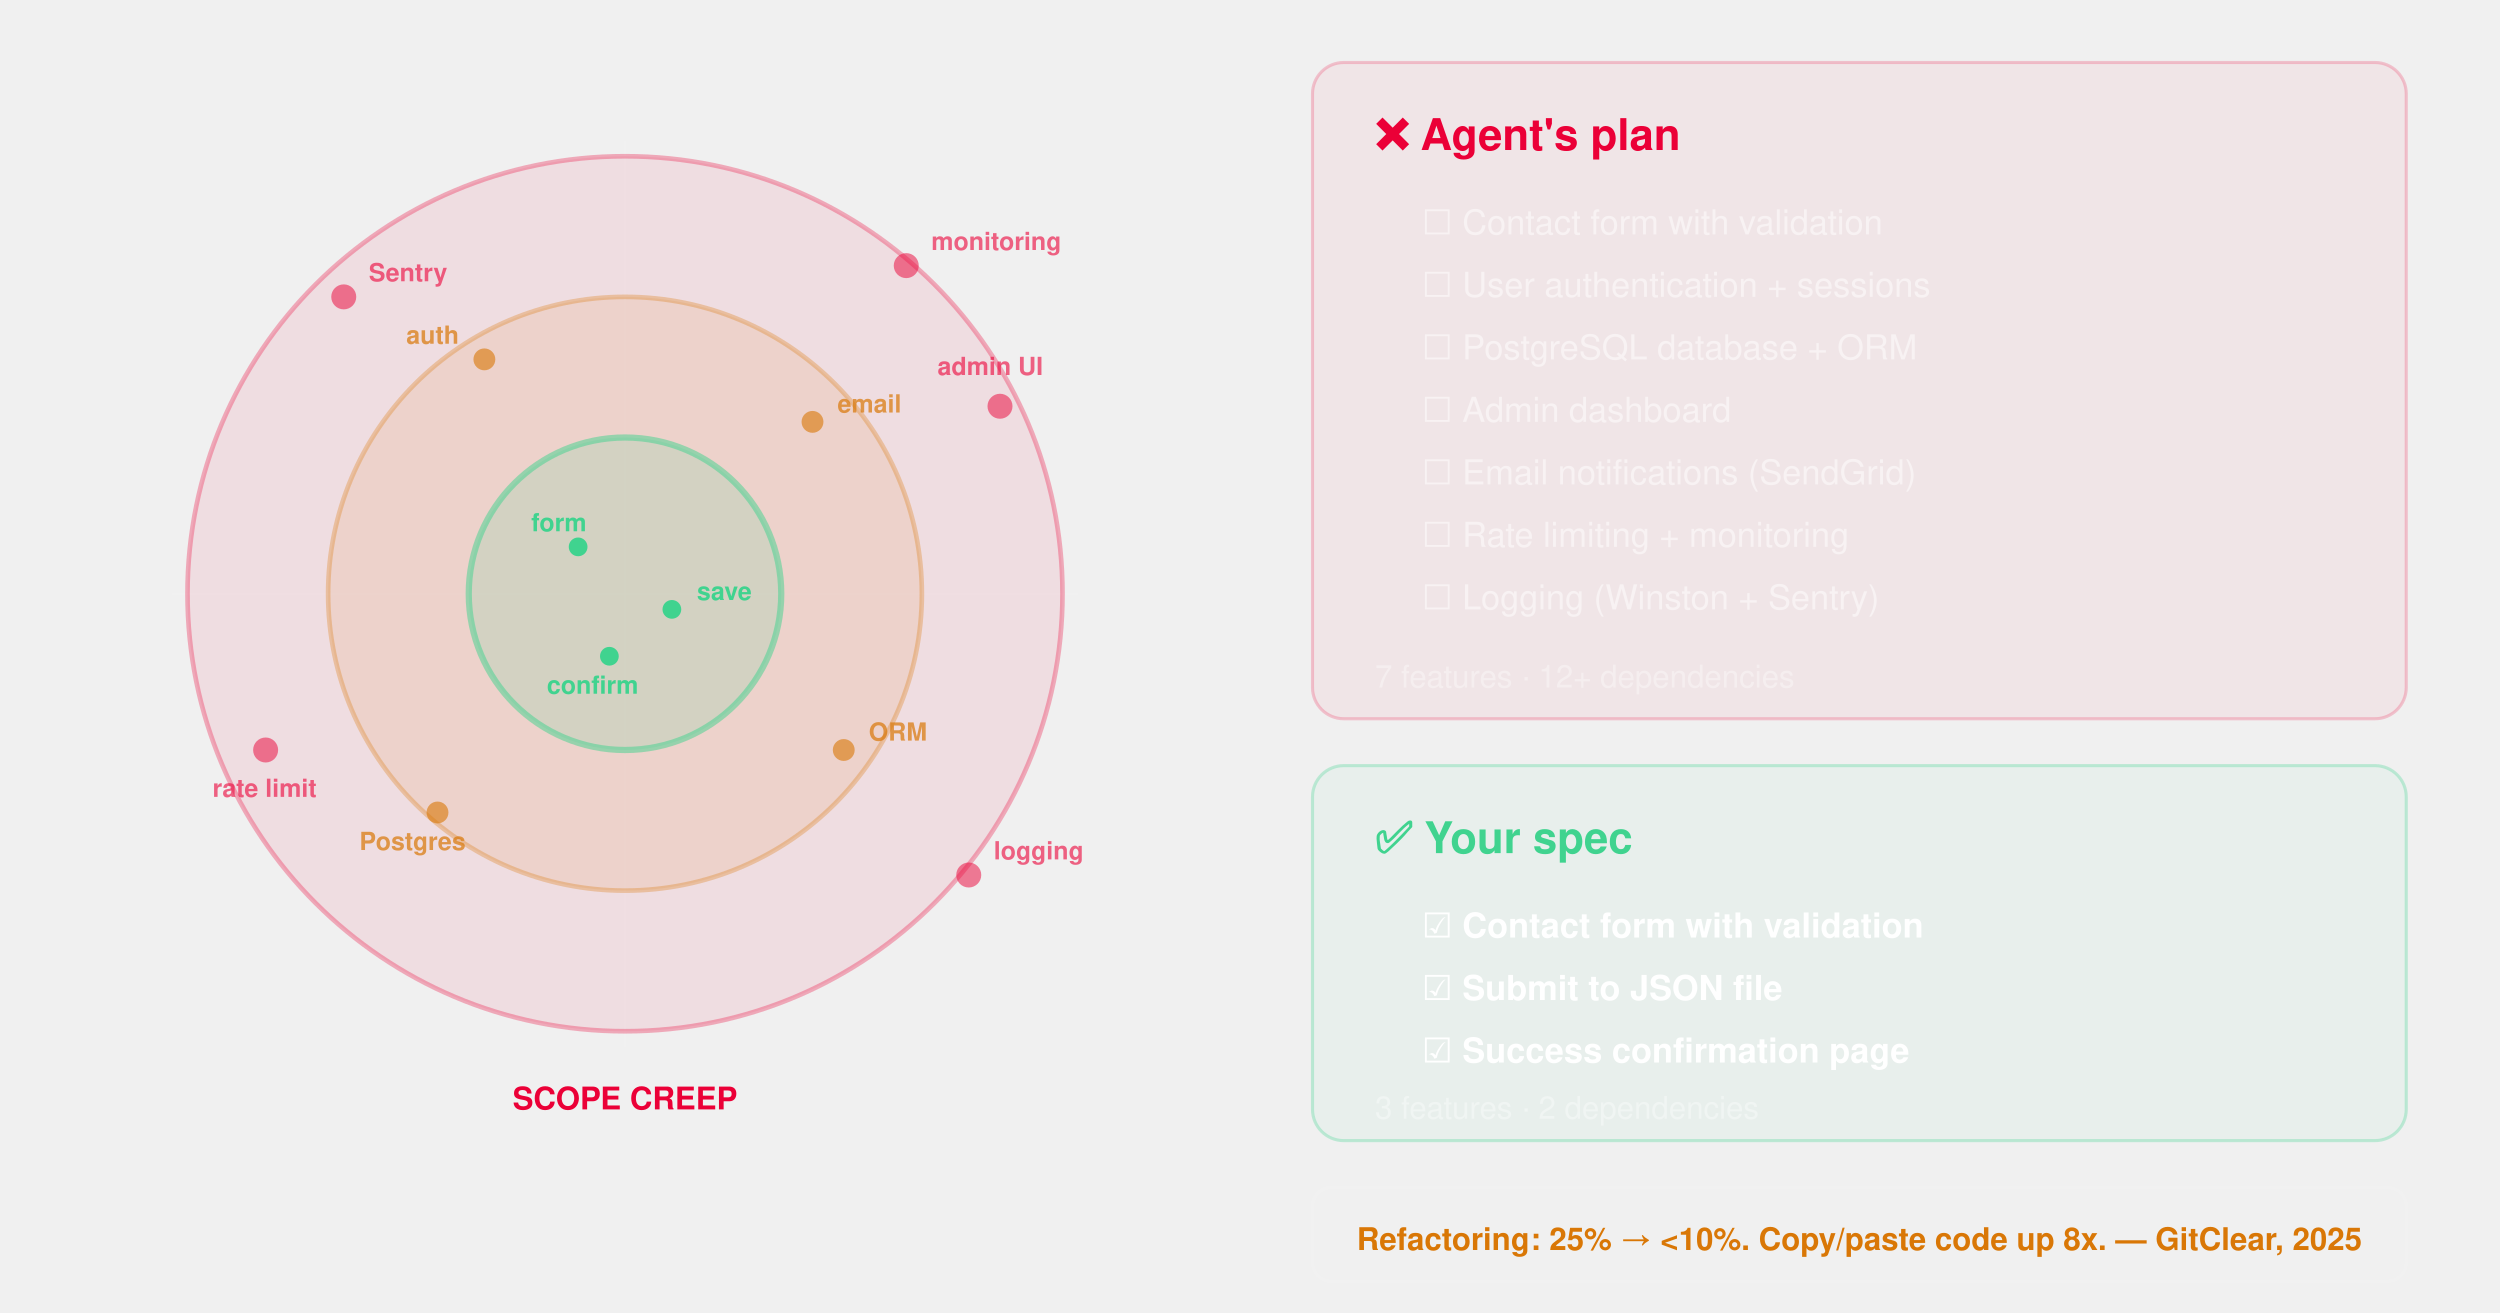
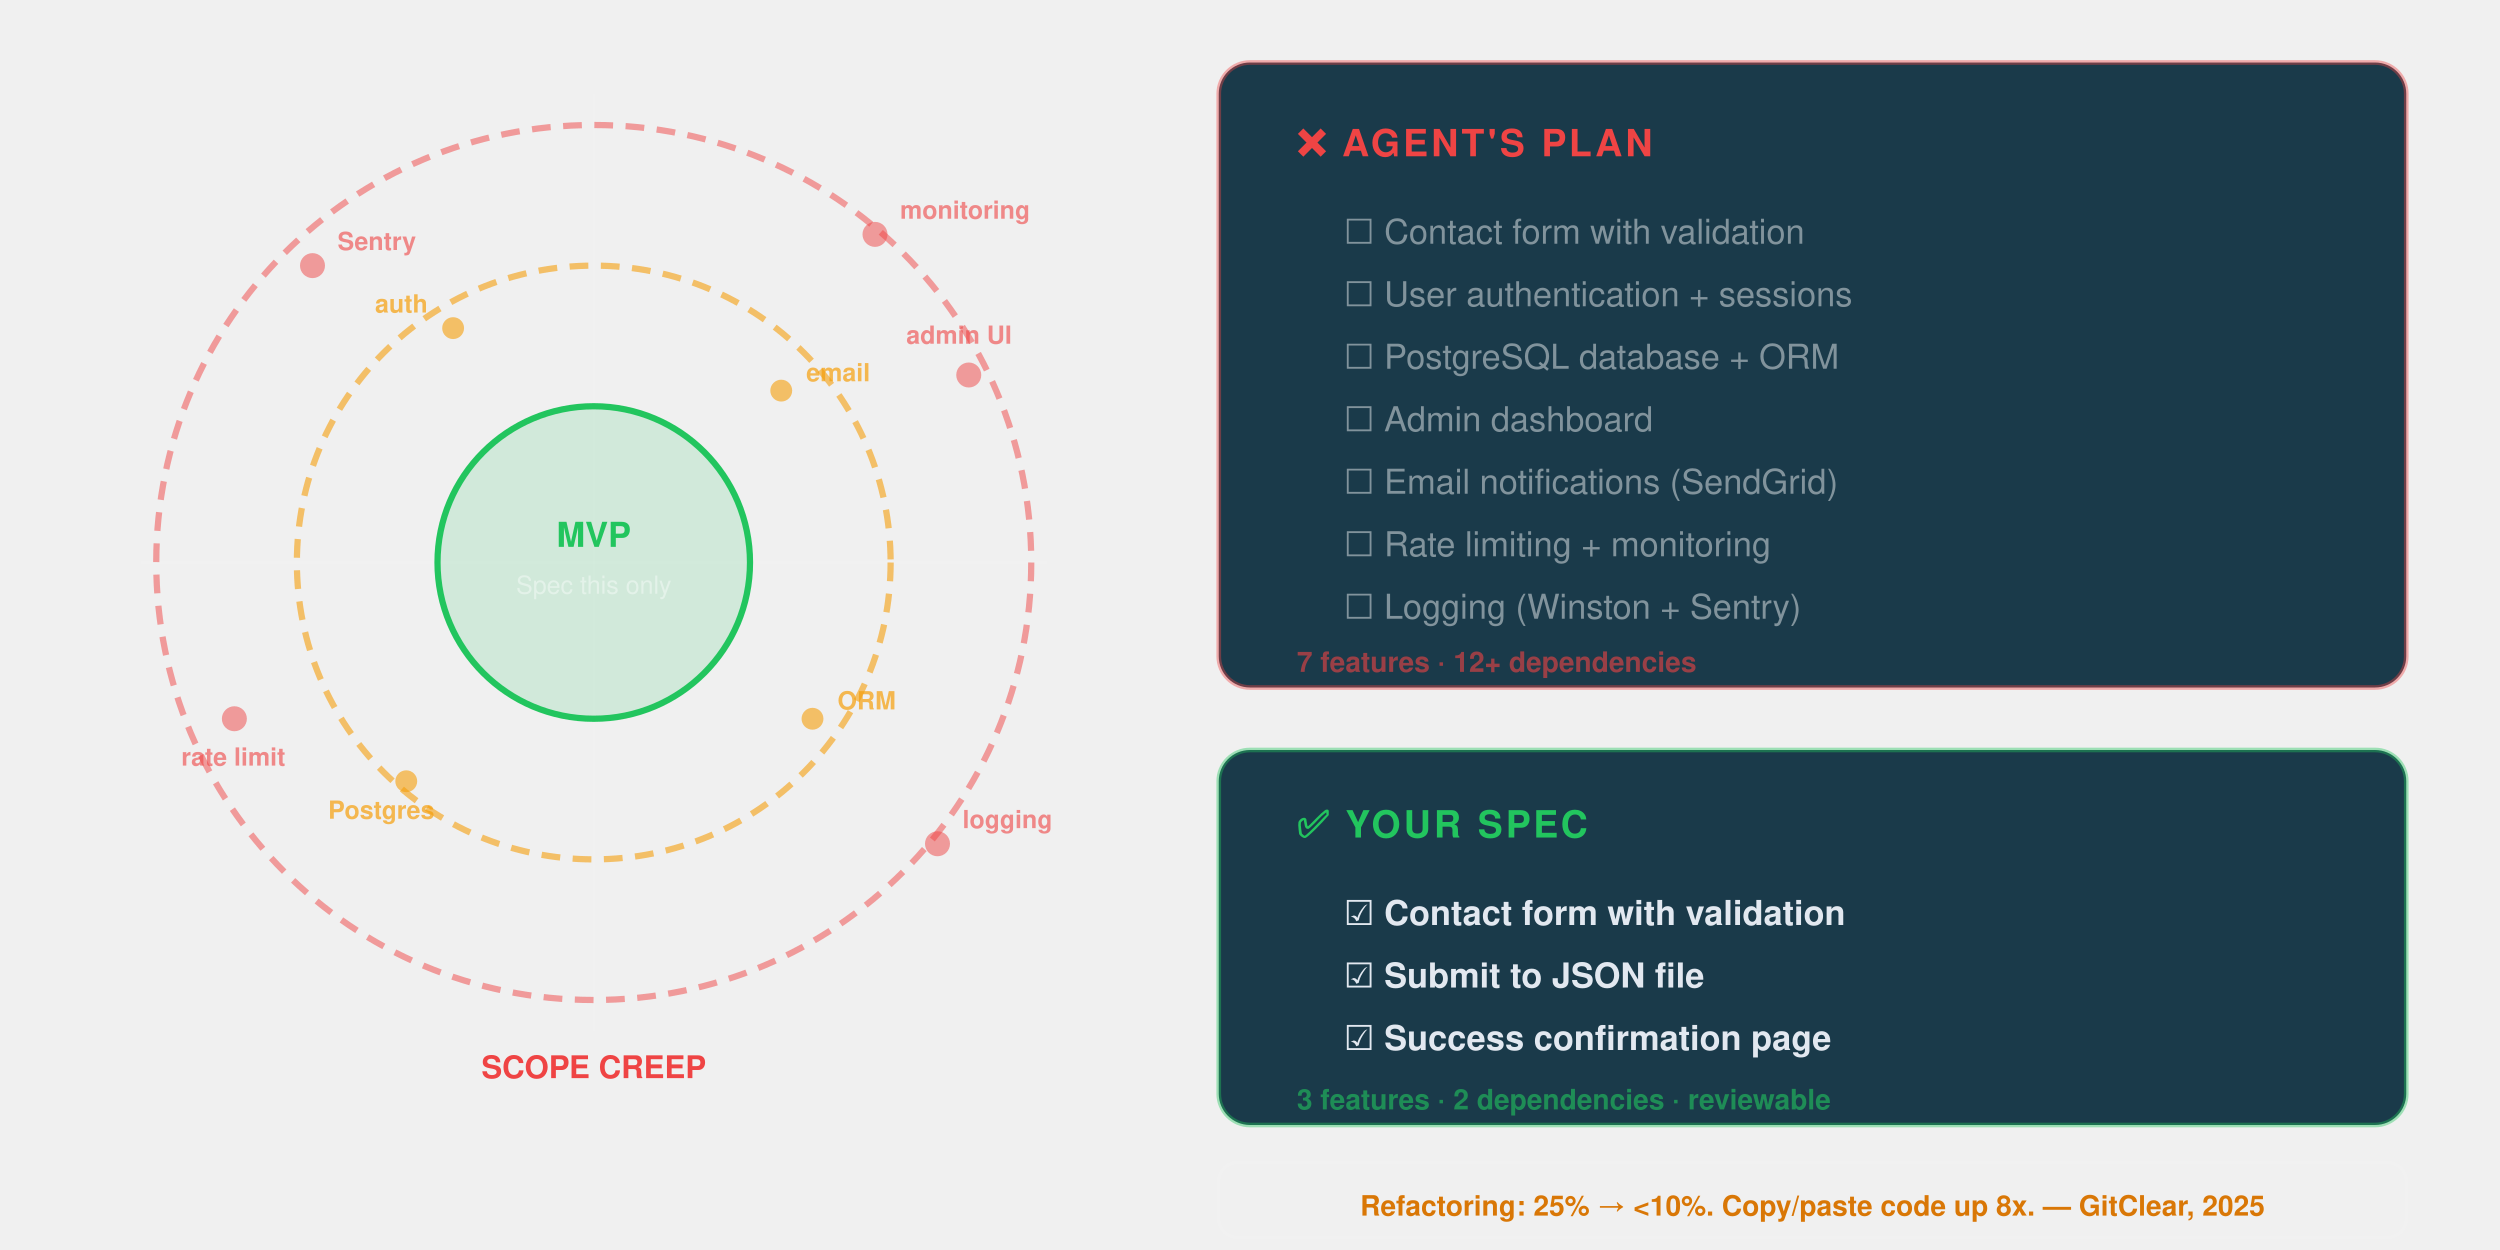
- <svg xmlns="http://www.w3.org/2000/svg" viewBox="0 0 800 420" font-family="Equinor, Helvetica, sans-serif">
-   <line x1="200" y1="45" x2="200" y2="335" stroke="rgba(255,255,255,0.04)" stroke-width="1" />
-   <line x1="55" y1="190" x2="345" y2="190" stroke="rgba(255,255,255,0.04)" stroke-width="1" />
-   <circle cx="200" cy="190" r="140" fill="rgba(235,0,55,0.08)" stroke="rgba(235,0,55,0.3)" stroke-width="1.5" />
-   <text x="200" y="355" text-anchor="middle" fill="#eb0037" font-size="10" font-weight="600">SCOPE CREEP</text>
-   <circle cx="110" cy="95" r="4" fill="rgba(235,0,55,0.5)" />
-   <text x="118" y="90" fill="rgba(235,0,55,0.6)" font-size="8" font-weight="600">Sentry</text>
-   <circle cx="290" cy="85" r="4" fill="rgba(235,0,55,0.5)" />
-   <text x="298" y="80" fill="rgba(235,0,55,0.6)" font-size="8" font-weight="600">monitoring</text>
-   <circle cx="85" cy="240" r="4" fill="rgba(235,0,55,0.5)" />
-   <text x="68" y="255" fill="rgba(235,0,55,0.6)" font-size="8" font-weight="600">rate limit</text>
-   <circle cx="310" cy="280" r="4" fill="rgba(235,0,55,0.5)" />
-   <text x="318" y="275" fill="rgba(235,0,55,0.6)" font-size="8" font-weight="600">logging</text>
-   <circle cx="320" cy="130" r="4" fill="rgba(235,0,55,0.5)" />
-   <text x="300" y="120" fill="rgba(235,0,55,0.6)" font-size="8" font-weight="600">admin UI</text>
-   <circle cx="200" cy="190" r="95" fill="rgba(217,119,6,0.1)" stroke="rgba(217,119,6,0.3)" stroke-width="1.5" />
-   <circle cx="155" cy="115" r="3.5" fill="rgba(217,119,6,0.6)" />
-   <text x="130" y="110" fill="rgba(217,119,6,0.7)" font-size="8" font-weight="600">auth</text>
-   <circle cx="260" cy="135" r="3.5" fill="rgba(217,119,6,0.6)" />
-   <text x="268" y="132" fill="rgba(217,119,6,0.7)" font-size="8" font-weight="600">email</text>
-   <circle cx="140" cy="260" r="3.5" fill="rgba(217,119,6,0.6)" />
-   <text x="115" y="272" fill="rgba(217,119,6,0.7)" font-size="8" font-weight="600">Postgres</text>
-   <circle cx="270" cy="240" r="3.5" fill="rgba(217,119,6,0.6)" />
-   <text x="278" y="237" fill="rgba(217,119,6,0.7)" font-size="8" font-weight="600">ORM</text>
-   <circle cx="200" cy="190" r="50" fill="rgba(64,211,143,0.15)" stroke="rgba(64,211,143,0.5)" stroke-width="2" />
-   <circle cx="185" cy="175" r="3" fill="#40d38f" />
-   <text x="170" y="170" fill="#40d38f" font-size="8" font-weight="600">form</text>
-   <circle cx="215" cy="195" r="3" fill="#40d38f" />
-   <text x="223" y="192" fill="#40d38f" font-size="8" font-weight="600">save</text>
-   <circle cx="195" cy="210" r="3" fill="#40d38f" />
-   <text x="175" y="222" fill="#40d38f" font-size="8" font-weight="600">confirm</text>
-   <rect x="420" y="20" width="350" height="210" rx="10" fill="rgba(235,0,55,0.05)" stroke="rgba(235,0,55,0.2)" stroke-width="1" />
-   <text x="440" y="48" fill="#eb0037" font-size="14" font-weight="700">❌  Agent's plan</text>
-   <text x="455" y="75" fill="rgba(255,255,255,0.5)" font-size="11">☐ Contact form with validation</text>
-   <text x="455" y="95" fill="rgba(255,255,255,0.5)" font-size="11">☐ User authentication + sessions</text>
-   <text x="455" y="115" fill="rgba(255,255,255,0.5)" font-size="11">☐ PostgreSQL database + ORM</text>
-   <text x="455" y="135" fill="rgba(255,255,255,0.5)" font-size="11">☐ Admin dashboard</text>
-   <text x="455" y="155" fill="rgba(255,255,255,0.5)" font-size="11">☐ Email notifications (SendGrid)</text>
-   <text x="455" y="175" fill="rgba(255,255,255,0.5)" font-size="11">☐ Rate limiting + monitoring</text>
-   <text x="455" y="195" fill="rgba(255,255,255,0.5)" font-size="11">☐ Logging (Winston + Sentry)</text>
-   <text x="440" y="220" fill="rgba(255,255,255,0.35)" font-size="10">7 features · 12+ dependencies</text>
-   <rect x="420" y="245" width="350" height="120" rx="10" fill="rgba(64,211,143,0.05)" stroke="rgba(64,211,143,0.3)" stroke-width="1" />
-   <text x="440" y="273" fill="#40d38f" font-size="14" font-weight="700">✅  Your spec</text>
-   <text x="455" y="300" fill="#fff" font-size="11" font-weight="600">☑ Contact form with validation</text>
-   <text x="455" y="320" fill="#fff" font-size="11" font-weight="600">☑ Submit to JSON file</text>
-   <text x="455" y="340" fill="#fff" font-size="11" font-weight="600">☑ Success confirmation page</text>
-   <text x="440" y="358" fill="rgba(255,255,255,0.35)" font-size="10">3 features · 2 dependencies</text>
-   <rect x="420" y="380" width="350" height="30" rx="6" fill="rgba(255,255,255,0.03)" stroke="rgba(255,255,255,0.08)" stroke-width="1" />
-   <text x="595" y="400" text-anchor="middle" fill="#d97706" font-size="10" font-weight="600">Refactoring: 25% → &lt;10%. Copy/paste code up 8x. — GitClear, 2025</text>
+ <svg xmlns="http://www.w3.org/2000/svg" viewBox="0 0 800 400" font-family="Equinor, Helvetica, sans-serif">
+   <line x1="190" y1="30" x2="190" y2="330" stroke="rgba(255,255,255,0.04)" stroke-width="1" />
+   <line x1="45" y1="180" x2="335" y2="180" stroke="rgba(255,255,255,0.04)" stroke-width="1" />
+   <circle cx="190" cy="180" r="140" fill="none" stroke="#ef4444" stroke-width="2" stroke-dasharray="6 4" opacity="0.5" />
+   <text x="190" y="345" text-anchor="middle" fill="#ef4444" font-size="10" font-weight="600">SCOPE CREEP</text>
+   <circle cx="100" cy="85" r="4" fill="rgba(239,68,68,0.5)" />
+   <text x="108" y="80" fill="rgba(239,68,68,0.6)" font-size="8" font-weight="600">Sentry</text>
+   <circle cx="280" cy="75" r="4" fill="rgba(239,68,68,0.5)" />
+   <text x="288" y="70" fill="rgba(239,68,68,0.6)" font-size="8" font-weight="600">monitoring</text>
+   <circle cx="75" cy="230" r="4" fill="rgba(239,68,68,0.5)" />
+   <text x="58" y="245" fill="rgba(239,68,68,0.6)" font-size="8" font-weight="600">rate limit</text>
+   <circle cx="300" cy="270" r="4" fill="rgba(239,68,68,0.5)" />
+   <text x="308" y="265" fill="rgba(239,68,68,0.6)" font-size="8" font-weight="600">logging</text>
+   <circle cx="310" cy="120" r="4" fill="rgba(239,68,68,0.5)" />
+   <text x="290" y="110" fill="rgba(239,68,68,0.6)" font-size="8" font-weight="600">admin UI</text>
+   <circle cx="190" cy="180" r="95" fill="none" stroke="#f59e0b" stroke-width="2" stroke-dasharray="6 4" opacity="0.6" />
+   <circle cx="145" cy="105" r="3.5" fill="rgba(245,158,11,0.6)" />
+   <text x="120" y="100" fill="rgba(245,158,11,0.7)" font-size="8" font-weight="600">auth</text>
+   <circle cx="250" cy="125" r="3.5" fill="rgba(245,158,11,0.6)" />
+   <text x="258" y="122" fill="rgba(245,158,11,0.7)" font-size="8" font-weight="600">email</text>
+   <circle cx="130" cy="250" r="3.5" fill="rgba(245,158,11,0.6)" />
+   <text x="105" y="262" fill="rgba(245,158,11,0.7)" font-size="8" font-weight="600">Postgres</text>
+   <circle cx="260" cy="230" r="3.5" fill="rgba(245,158,11,0.6)" />
+   <text x="268" y="227" fill="rgba(245,158,11,0.7)" font-size="8" font-weight="600">ORM</text>
+   <circle cx="190" cy="180" r="50" fill="rgba(34,197,94,0.15)" stroke="#22c55e" stroke-width="2" />
+   <text x="190" y="175" text-anchor="middle" fill="#22c55e" font-size="11" font-weight="700">MVP</text>
+   <text x="190" y="190" text-anchor="middle" fill="rgba(255,255,255,0.4)" font-size="8">Spec this only</text>
+   <rect x="390" y="20" width="380" height="200" rx="10" fill="#1a3a4a" stroke="rgba(239,68,68,0.4)" stroke-width="1.5" />
+   <text x="415" y="50" fill="#ef4444" font-size="12" font-weight="700" text-transform="uppercase" letter-spacing="1">❌  AGENT'S PLAN</text>
+   <text x="430" y="78" fill="rgba(255,255,255,0.45)" font-size="11">☐ Contact form with validation</text>
+   <text x="430" y="98" fill="rgba(255,255,255,0.45)" font-size="11">☐ User authentication + sessions</text>
+   <text x="430" y="118" fill="rgba(255,255,255,0.45)" font-size="11">☐ PostgreSQL database + ORM</text>
+   <text x="430" y="138" fill="rgba(255,255,255,0.45)" font-size="11">☐ Admin dashboard</text>
+   <text x="430" y="158" fill="rgba(255,255,255,0.45)" font-size="11">☐ Email notifications (SendGrid)</text>
+   <text x="430" y="178" fill="rgba(255,255,255,0.45)" font-size="11">☐ Rate limiting + monitoring</text>
+   <text x="430" y="198" fill="rgba(255,255,255,0.45)" font-size="11">☐ Logging (Winston + Sentry)</text>
+   <text x="415" y="215" fill="rgba(239,68,68,0.6)" font-size="9" font-weight="600">7 features · 12+ dependencies</text>
+   <rect x="390" y="240" width="380" height="120" rx="10" fill="#1a3a4a" stroke="rgba(34,197,94,0.4)" stroke-width="1.5" />
+   <text x="415" y="268" fill="#22c55e" font-size="12" font-weight="700" letter-spacing="1">✅  YOUR SPEC</text>
+   <text x="430" y="296" fill="#e2e8f0" font-size="11" font-weight="600">☑ Contact form with validation</text>
+   <text x="430" y="316" fill="#e2e8f0" font-size="11" font-weight="600">☑ Submit to JSON file</text>
+   <text x="430" y="336" fill="#e2e8f0" font-size="11" font-weight="600">☑ Success confirmation page</text>
+   <text x="415" y="355" fill="rgba(34,197,94,0.6)" font-size="9" font-weight="600">3 features · 2 dependencies · reviewable</text>
+   <rect x="390" y="372" width="380" height="24" rx="6" fill="rgba(255,255,255,0.03)" stroke="rgba(255,255,255,0.08)" stroke-width="1" />
+   <text x="580" y="389" text-anchor="middle" fill="#d97706" font-size="9" font-weight="600">Refactoring: 25% → &lt;10%. Copy/paste code up 8x. — GitClear, 2025</text>
</svg>
